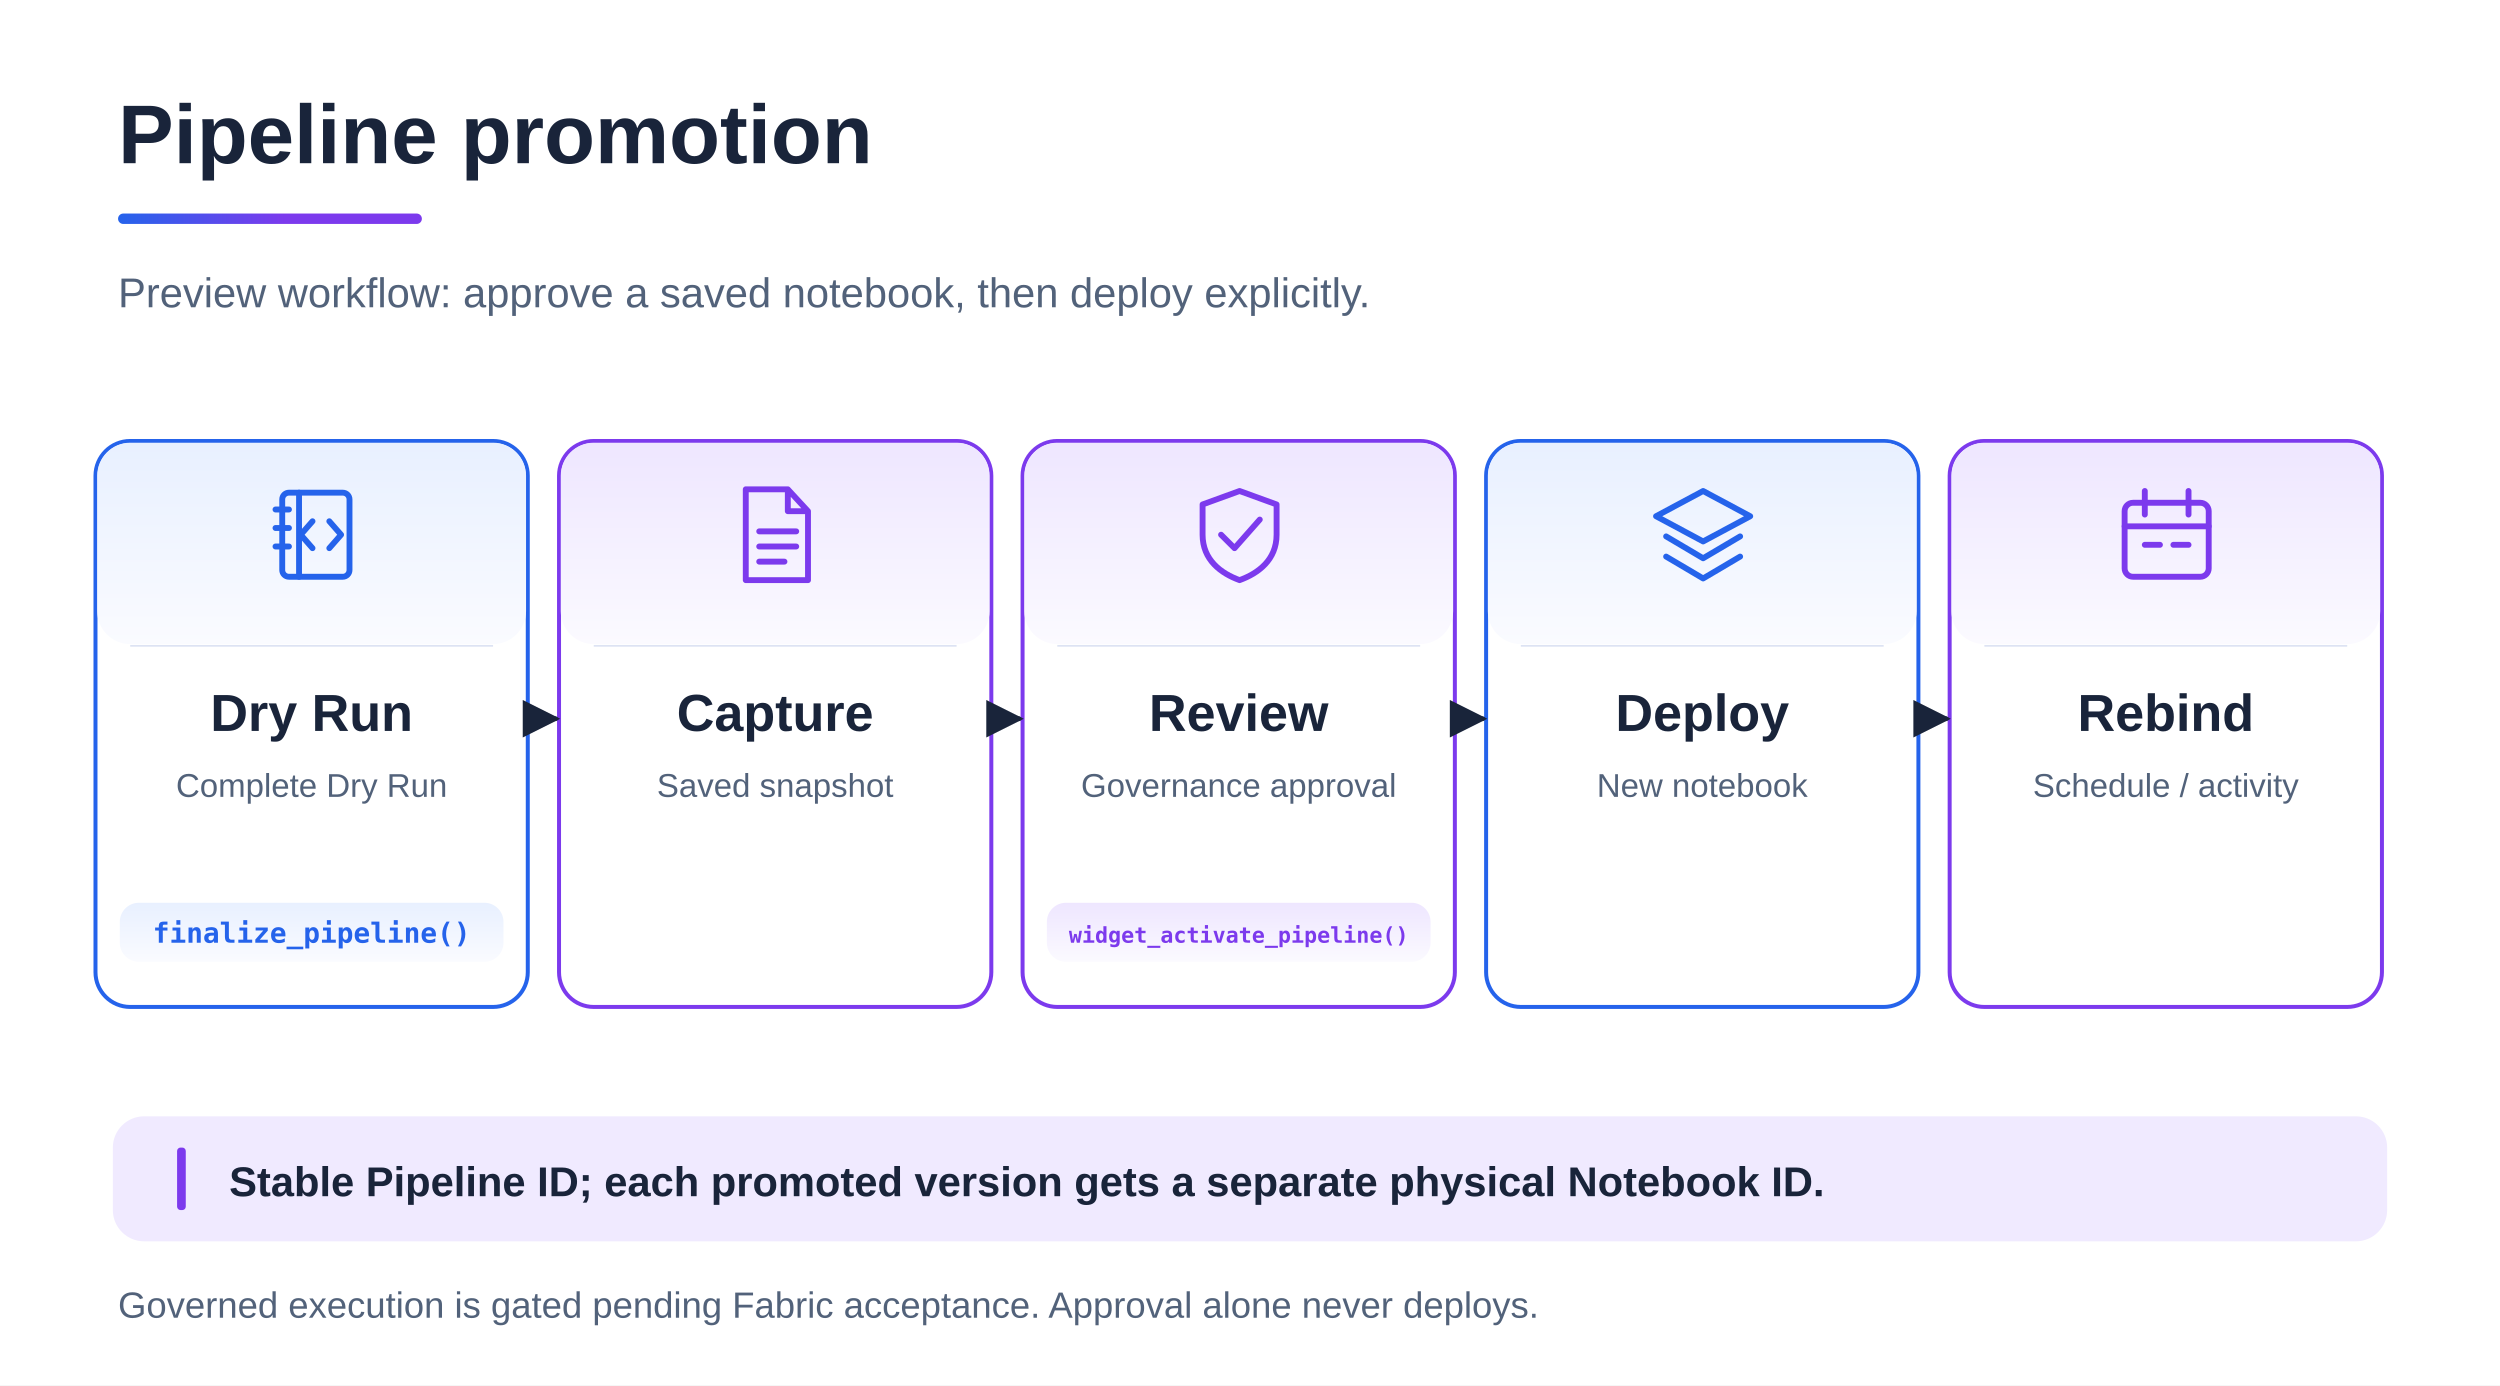
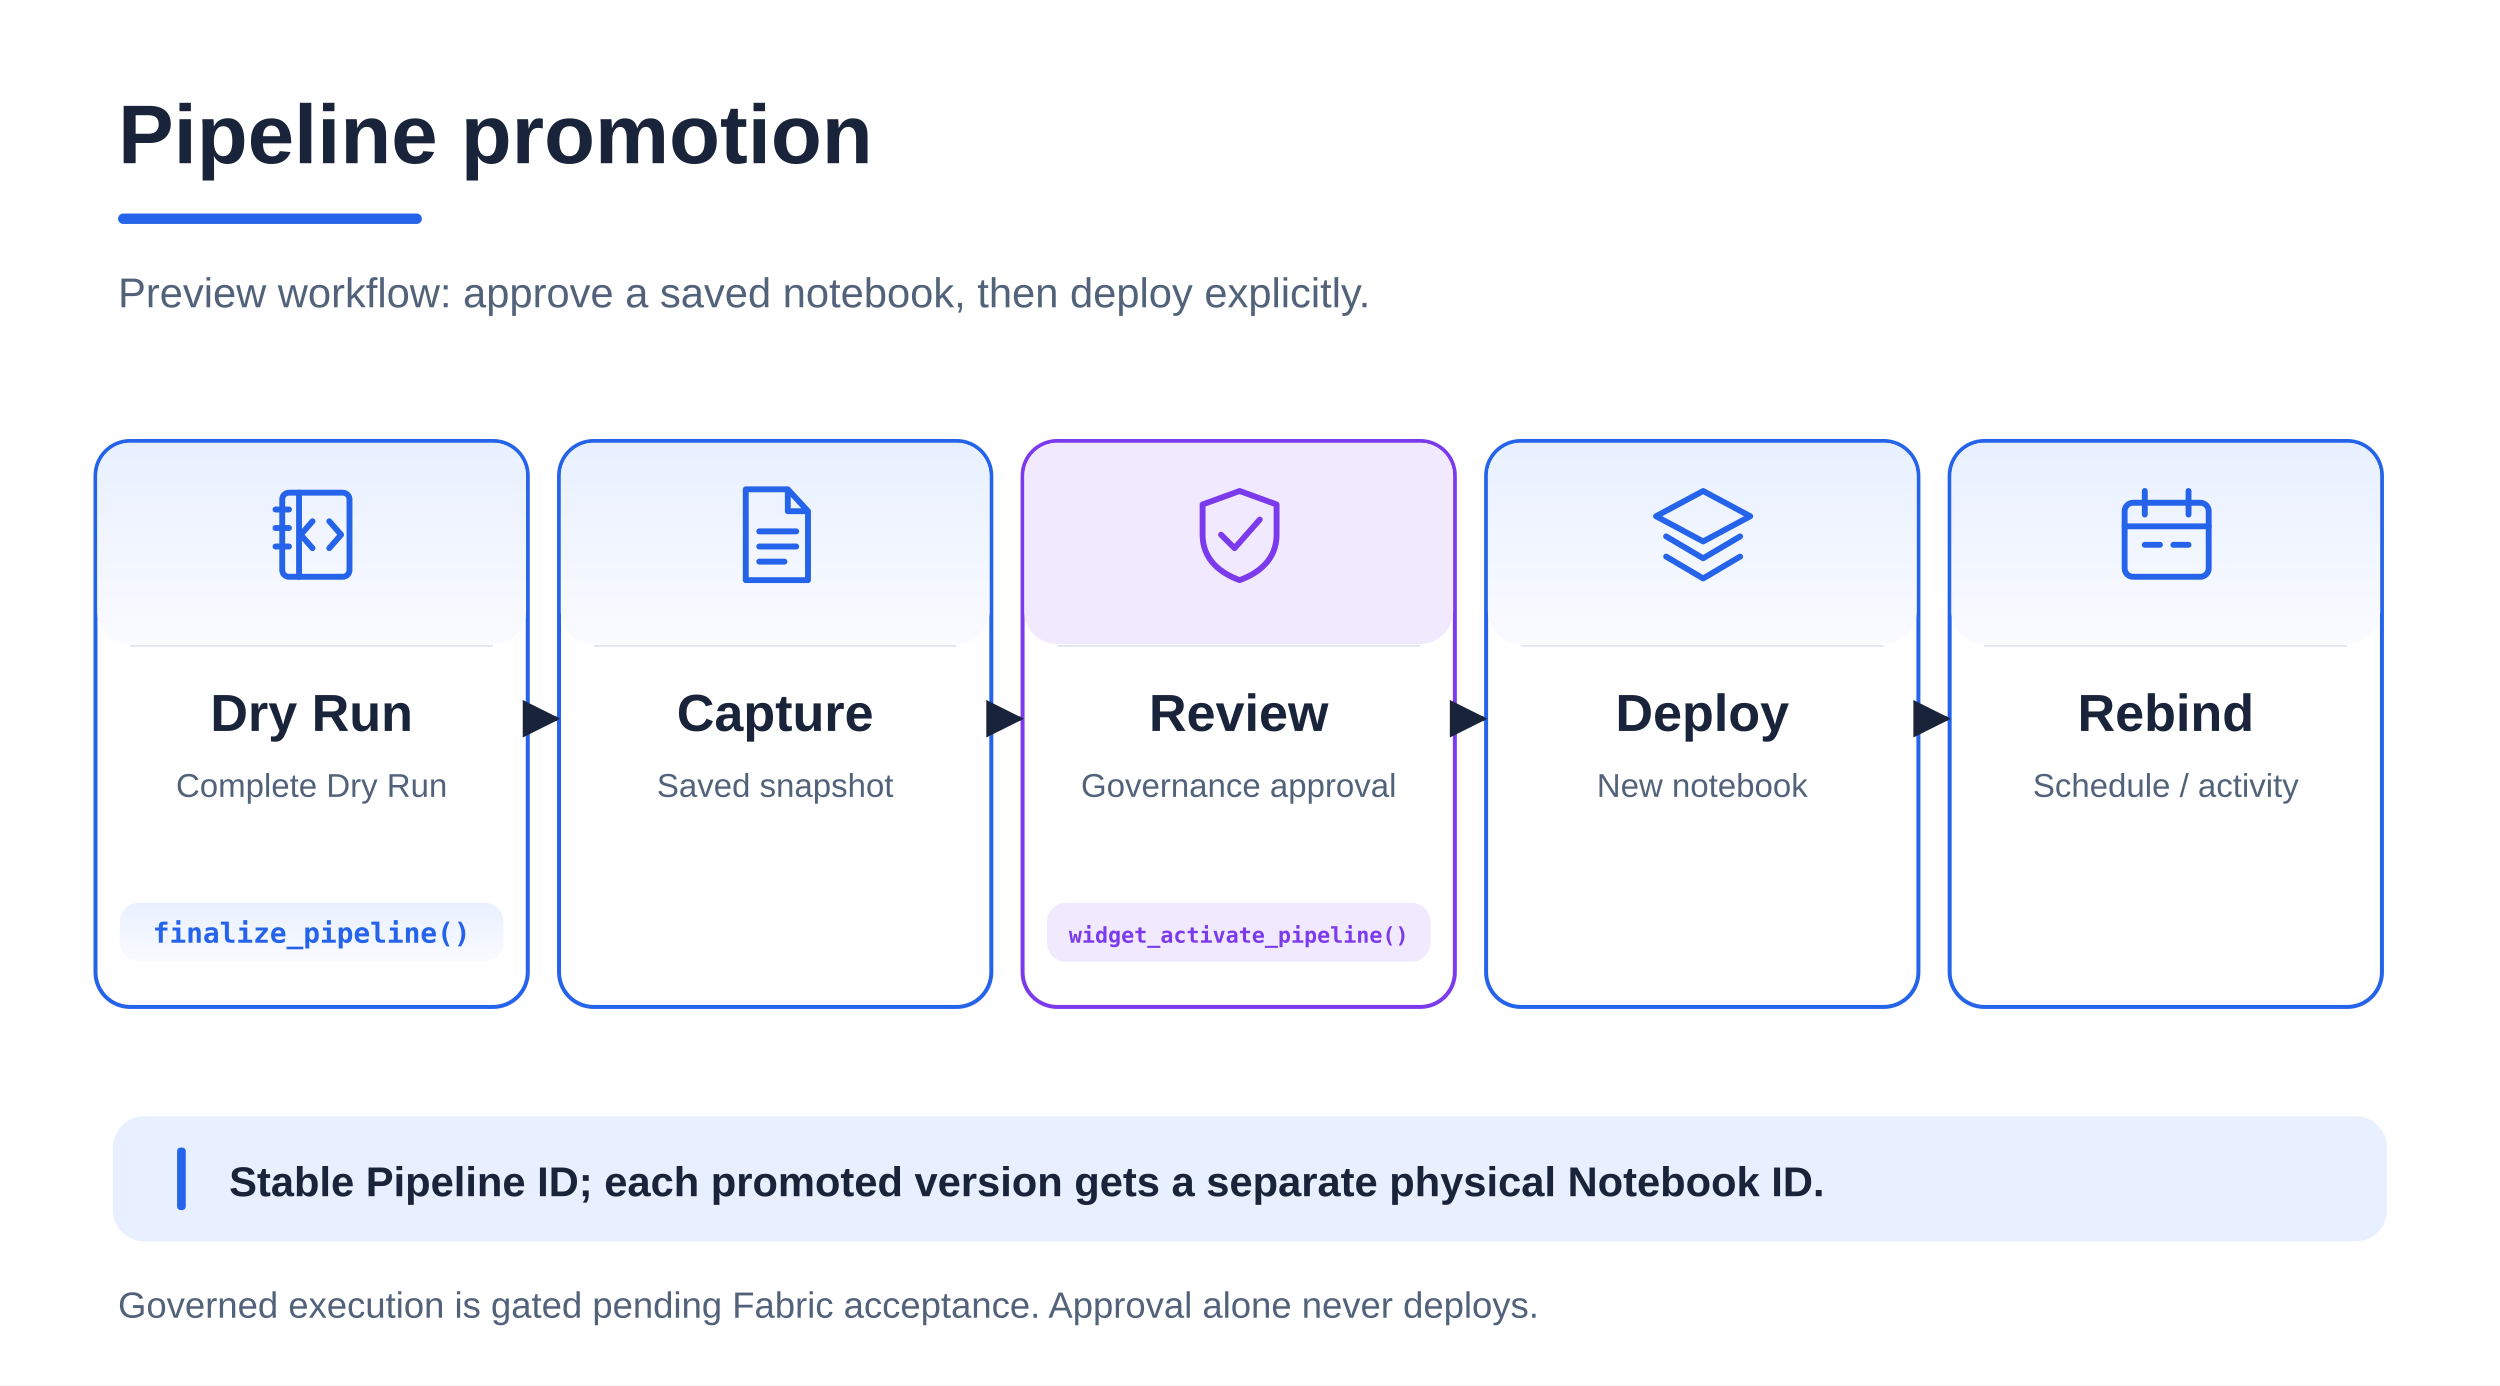
<svg xmlns="http://www.w3.org/2000/svg" width="1440" height="798" viewBox="0 0 1440 798" role="img" aria-label="Pipeline promotion">
  <defs>
    <linearGradient id="accent">
      <stop offset="0%" stop-color="#2563EB" />
-       <stop offset="55%" stop-color="#7C3AED" />
-       <stop offset="100%" stop-color="#7C3AED" />
+       <stop offset="55%" stop-color="#2563EB" />
+       <stop offset="100%" stop-color="#2563EB" />
    </linearGradient>
    <linearGradient id="bl" x2="0" y2="1">
      <stop offset="0%" stop-color="#E8F0FF" />
      <stop offset="100%" stop-color="#FAFBFF" />
    </linearGradient>
    <linearGradient id="gr" x2="0" y2="1">
-       <stop offset="0%" stop-color="#EEE6FF" />
-       <stop offset="100%" stop-color="#FBFAFF" />
+       <stop offset="0%" stop-color="#E8F0FF" />
+       <stop offset="100%" stop-color="#FAFBFF" />
    </linearGradient>
    <linearGradient id="aq" x2="0" y2="1">
-       <stop offset="0%" stop-color="#EEE6FF" />
-       <stop offset="100%" stop-color="#FBFAFF" />
+       <stop offset="0%" stop-color="#E8F0FF" />
+       <stop offset="100%" stop-color="#FAFBFF" />
    </linearGradient>
    <marker id="ar" markerWidth="8" markerHeight="8" refX="7" refY="4" orient="auto">
      <path d="M0 0L8 4L0 8Z" fill="#19243A" />
    </marker>
  </defs>
  <rect width="1440" height="798" fill="#fff" />
  <text x="68" y="94" fill="#19243A" font-family="Segoe UI,Arial,sans-serif" font-size="48" font-weight="700" text-anchor="start">Pipeline promotion</text>
  <rect x="68" y="123" width="175" height="6" rx="3" fill="url(#accent)" />
  <text x="68" y="177" fill="#52627A" font-family="Segoe UI,Arial,sans-serif" font-size="24" font-weight="400" text-anchor="start">Preview workflow: approve a saved notebook, then deploy explicitly.</text>
  <rect x="55" y="254" width="249" height="326" rx="20" fill="#FFFFFF" stroke="#2563EB" stroke-width="2.3" />
  <path d="M75 372H284" stroke="#DDE3F3" stroke-width="1" />
  <rect x="56" y="255" width="247" height="116" rx="19" fill="url(#bl)" stroke="none" stroke-width="0" />
  <g transform="translate(149 277) scale(0.96875)" fill="none" stroke="#2563EB" stroke-width="3.5" stroke-linejoin="round" stroke-linecap="round">
    <rect x="14" y="7" width="40" height="50" rx="4" />
    <path d="M24 7v50M10 17h8M10 28h8M10 39h8M32 24l-7 8 7 8M42 24l7 8-7 8" />
  </g>
  <text x="179.5" y="421" fill="#19243A" font-family="Segoe UI,Arial,sans-serif" font-size="30" font-weight="700" text-anchor="middle">Dry Run</text>
  <text x="179.5" y="459" fill="#52627A" font-family="Segoe UI,Arial,sans-serif" font-size="19" font-weight="400" text-anchor="middle">Complete Dry Run</text>
  <rect x="69" y="520" width="221" height="34" rx="11" fill="url(#bl)" stroke="none" stroke-width="0" />
  <text x="179.5" y="543" fill="#2563EB" font-family="Cascadia Code,Consolas,monospace" font-size="16" font-weight="600" text-anchor="middle">finalize_pipeline()</text>
-   <rect x="322" y="254" width="249" height="326" rx="20" fill="#FFFFFF" stroke="#7C3AED" stroke-width="2.3" />
+   <rect x="322" y="254" width="249" height="326" rx="20" fill="#FFFFFF" stroke="#2563EB" stroke-width="2.3" />
  <path d="M342 372H551" stroke="#DDE3F3" stroke-width="1" />
  <rect x="323" y="255" width="247" height="116" rx="19" fill="url(#aq)" stroke="none" stroke-width="0" />
-   <g transform="translate(416 277) scale(0.96875)" fill="none" stroke="#7C3AED" stroke-width="3.5" stroke-linejoin="round" stroke-linecap="round">
+   <g transform="translate(416 277) scale(0.96875)" fill="none" stroke="#2563EB" stroke-width="3.5" stroke-linejoin="round" stroke-linecap="round">
    <path d="M14 5h25l12 13v41H14zM39 5v13h12M22 30h22M22 39h22M22 48h15" />
  </g>
  <text x="446.5" y="421" fill="#19243A" font-family="Segoe UI,Arial,sans-serif" font-size="30" font-weight="700" text-anchor="middle">Capture</text>
  <text x="446.5" y="459" fill="#52627A" font-family="Segoe UI,Arial,sans-serif" font-size="19" font-weight="400" text-anchor="middle">Saved snapshot</text>
  <rect x="589" y="254" width="249" height="326" rx="20" fill="#FFFFFF" stroke="#7C3AED" stroke-width="2.3" />
  <path d="M609 372H818" stroke="#DDE3F3" stroke-width="1" />
-   <rect x="590" y="255" width="247" height="116" rx="19" fill="url(#gr)" stroke="none" stroke-width="0" />
+   <rect x="590" y="255" width="247" height="116" rx="19" fill="#F1EAFF" stroke="none" stroke-width="0" />
  <g transform="translate(683 277) scale(0.96875)" fill="none" stroke="#7C3AED" stroke-width="3.5" stroke-linejoin="round" stroke-linecap="round">
    <path d="M32 6 54 14v18c0 15-11 23-22 27C21 55 10 47 10 32V14Z" />
    <path d="m21 32 8 8 15-17" />
  </g>
  <text x="713.5" y="421" fill="#19243A" font-family="Segoe UI,Arial,sans-serif" font-size="30" font-weight="700" text-anchor="middle">Review</text>
  <text x="713.5" y="459" fill="#52627A" font-family="Segoe UI,Arial,sans-serif" font-size="19" font-weight="400" text-anchor="middle">Governance approval</text>
-   <rect x="603" y="520" width="221" height="34" rx="11" fill="url(#gr)" stroke="none" stroke-width="0" />
+   <rect x="603" y="520" width="221" height="34" rx="11" fill="#F1EAFF" stroke="none" stroke-width="0" />
  <text x="713.5" y="543" fill="#7C3AED" font-family="Cascadia Code,Consolas,monospace" font-size="12.5" font-weight="600" text-anchor="middle">widget_activate_pipeline()</text>
  <rect x="856" y="254" width="249" height="326" rx="20" fill="#FFFFFF" stroke="#2563EB" stroke-width="2.3" />
  <path d="M876 372H1085" stroke="#DDE3F3" stroke-width="1" />
  <rect x="857" y="255" width="247" height="116" rx="19" fill="url(#bl)" stroke="none" stroke-width="0" />
  <g transform="translate(950 277) scale(0.96875)" fill="none" stroke="#2563EB" stroke-width="3.5" stroke-linejoin="round" stroke-linecap="round">
    <path d="M32 6 60 21 32 36 4 21 32 6ZM10 33 32 46 54 33M10 45 32 58 54 45" />
  </g>
  <text x="980.5" y="421" fill="#19243A" font-family="Segoe UI,Arial,sans-serif" font-size="30" font-weight="700" text-anchor="middle">Deploy</text>
  <text x="980.5" y="459" fill="#52627A" font-family="Segoe UI,Arial,sans-serif" font-size="19" font-weight="400" text-anchor="middle">New notebook</text>
-   <rect x="1123" y="254" width="249" height="326" rx="20" fill="#FFFFFF" stroke="#7C3AED" stroke-width="2.3" />
+   <rect x="1123" y="254" width="249" height="326" rx="20" fill="#FFFFFF" stroke="#2563EB" stroke-width="2.3" />
  <path d="M1143 372H1352" stroke="#DDE3F3" stroke-width="1" />
  <rect x="1124" y="255" width="247" height="116" rx="19" fill="url(#gr)" stroke="none" stroke-width="0" />
-   <g transform="translate(1217 277) scale(0.96875)" fill="none" stroke="#7C3AED" stroke-width="3.5" stroke-linejoin="round" stroke-linecap="round">
+   <g transform="translate(1217 277) scale(0.96875)" fill="none" stroke="#2563EB" stroke-width="3.5" stroke-linejoin="round" stroke-linecap="round">
    <rect x="7" y="13" width="50" height="44" rx="5" />
    <path d="M7 27h50M19 6v14M45 6v14M19 38h9M36 38h9" />
  </g>
  <text x="1247.5" y="421" fill="#19243A" font-family="Segoe UI,Arial,sans-serif" font-size="30" font-weight="700" text-anchor="middle">Rebind</text>
  <text x="1247.5" y="459" fill="#52627A" font-family="Segoe UI,Arial,sans-serif" font-size="19" font-weight="400" text-anchor="middle">Schedule / activity</text>
  <path d="M306 414 H320" fill="none" stroke="#19243A" stroke-width="2.7" stroke-linecap="round" marker-end="url(#ar)" />
  <path d="M573 414 H587" fill="none" stroke="#19243A" stroke-width="2.7" stroke-linecap="round" marker-end="url(#ar)" />
  <path d="M840 414 H854" fill="none" stroke="#19243A" stroke-width="2.7" stroke-linecap="round" marker-end="url(#ar)" />
  <path d="M1107 414 H1121" fill="none" stroke="#19243A" stroke-width="2.7" stroke-linecap="round" marker-end="url(#ar)" />
-   <rect x="65" y="643" width="1310" height="72" rx="18" fill="#F0EAFF" stroke="none" stroke-width="0" />
-   <rect x="102" y="661" width="5" height="36" rx="2" fill="#7C3AED" />
+   <rect x="65" y="643" width="1310" height="72" rx="18" fill="#E8F0FF" stroke="none" stroke-width="0" />
+   <rect x="102" y="661" width="5" height="36" rx="2" fill="#2563EB" />
  <text x="132" y="689" fill="#19243A" font-family="Segoe UI,Arial,sans-serif" font-size="24" font-weight="600" text-anchor="start">Stable Pipeline ID; each promoted version gets a separate physical Notebook ID.</text>
  <text x="68" y="759" fill="#52627A" font-family="Segoe UI,Arial,sans-serif" font-size="21" font-weight="400" text-anchor="start">Governed execution is gated pending Fabric acceptance. Approval alone never deploys.</text>
</svg>
